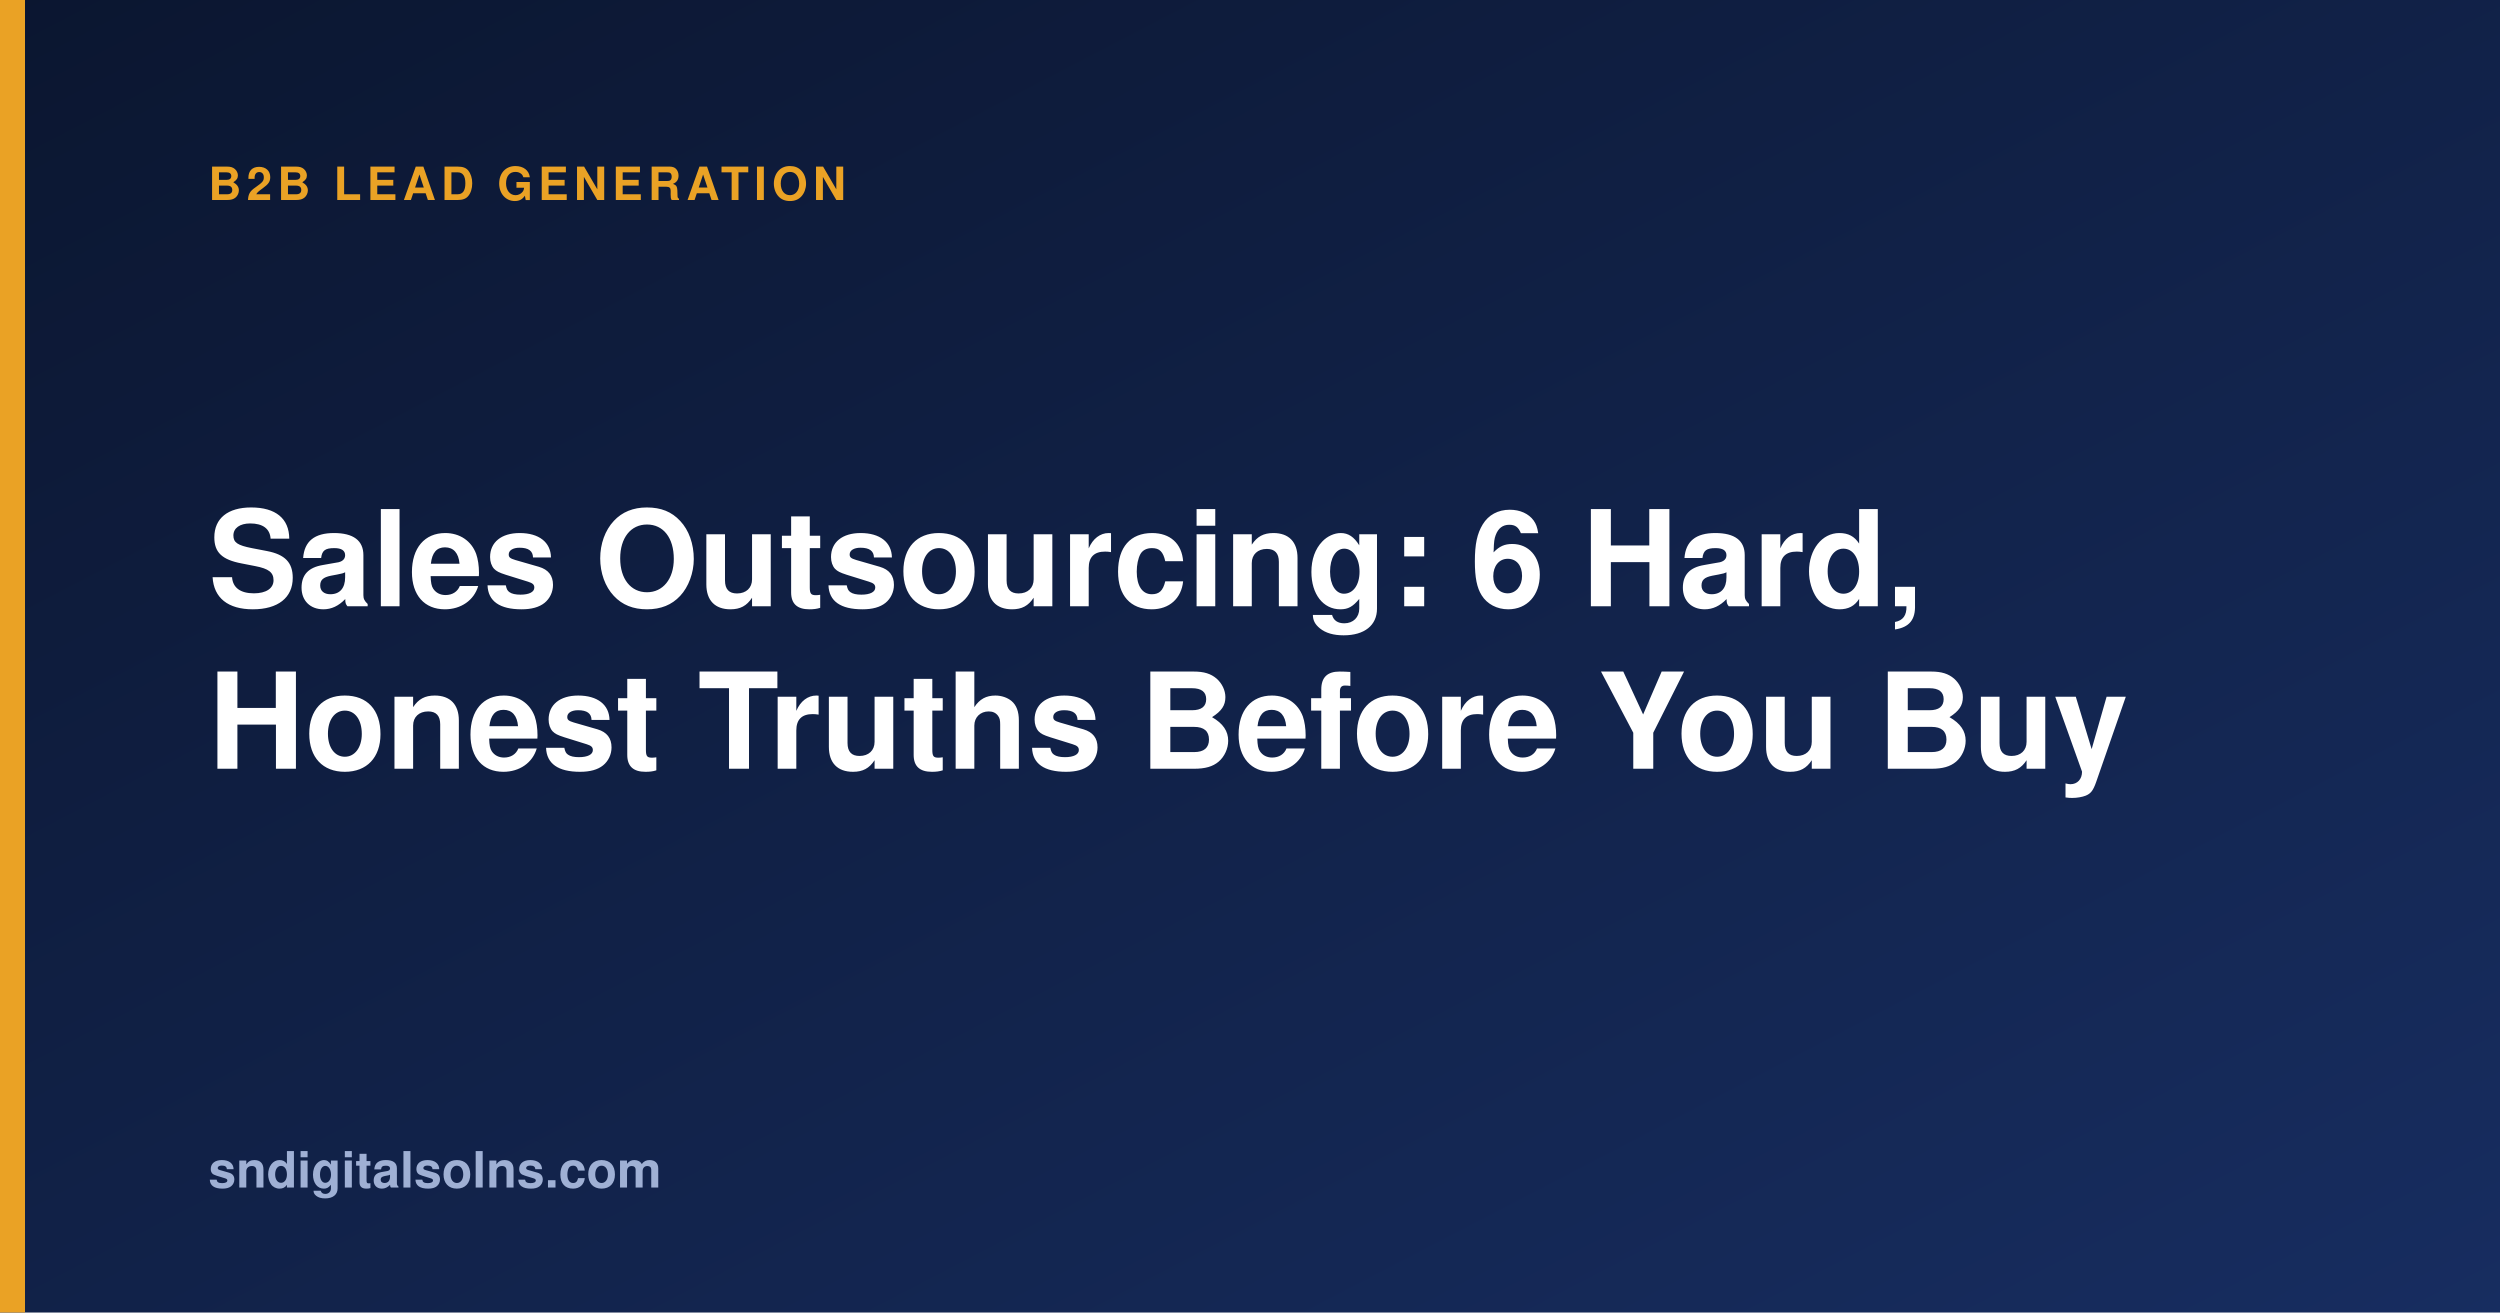
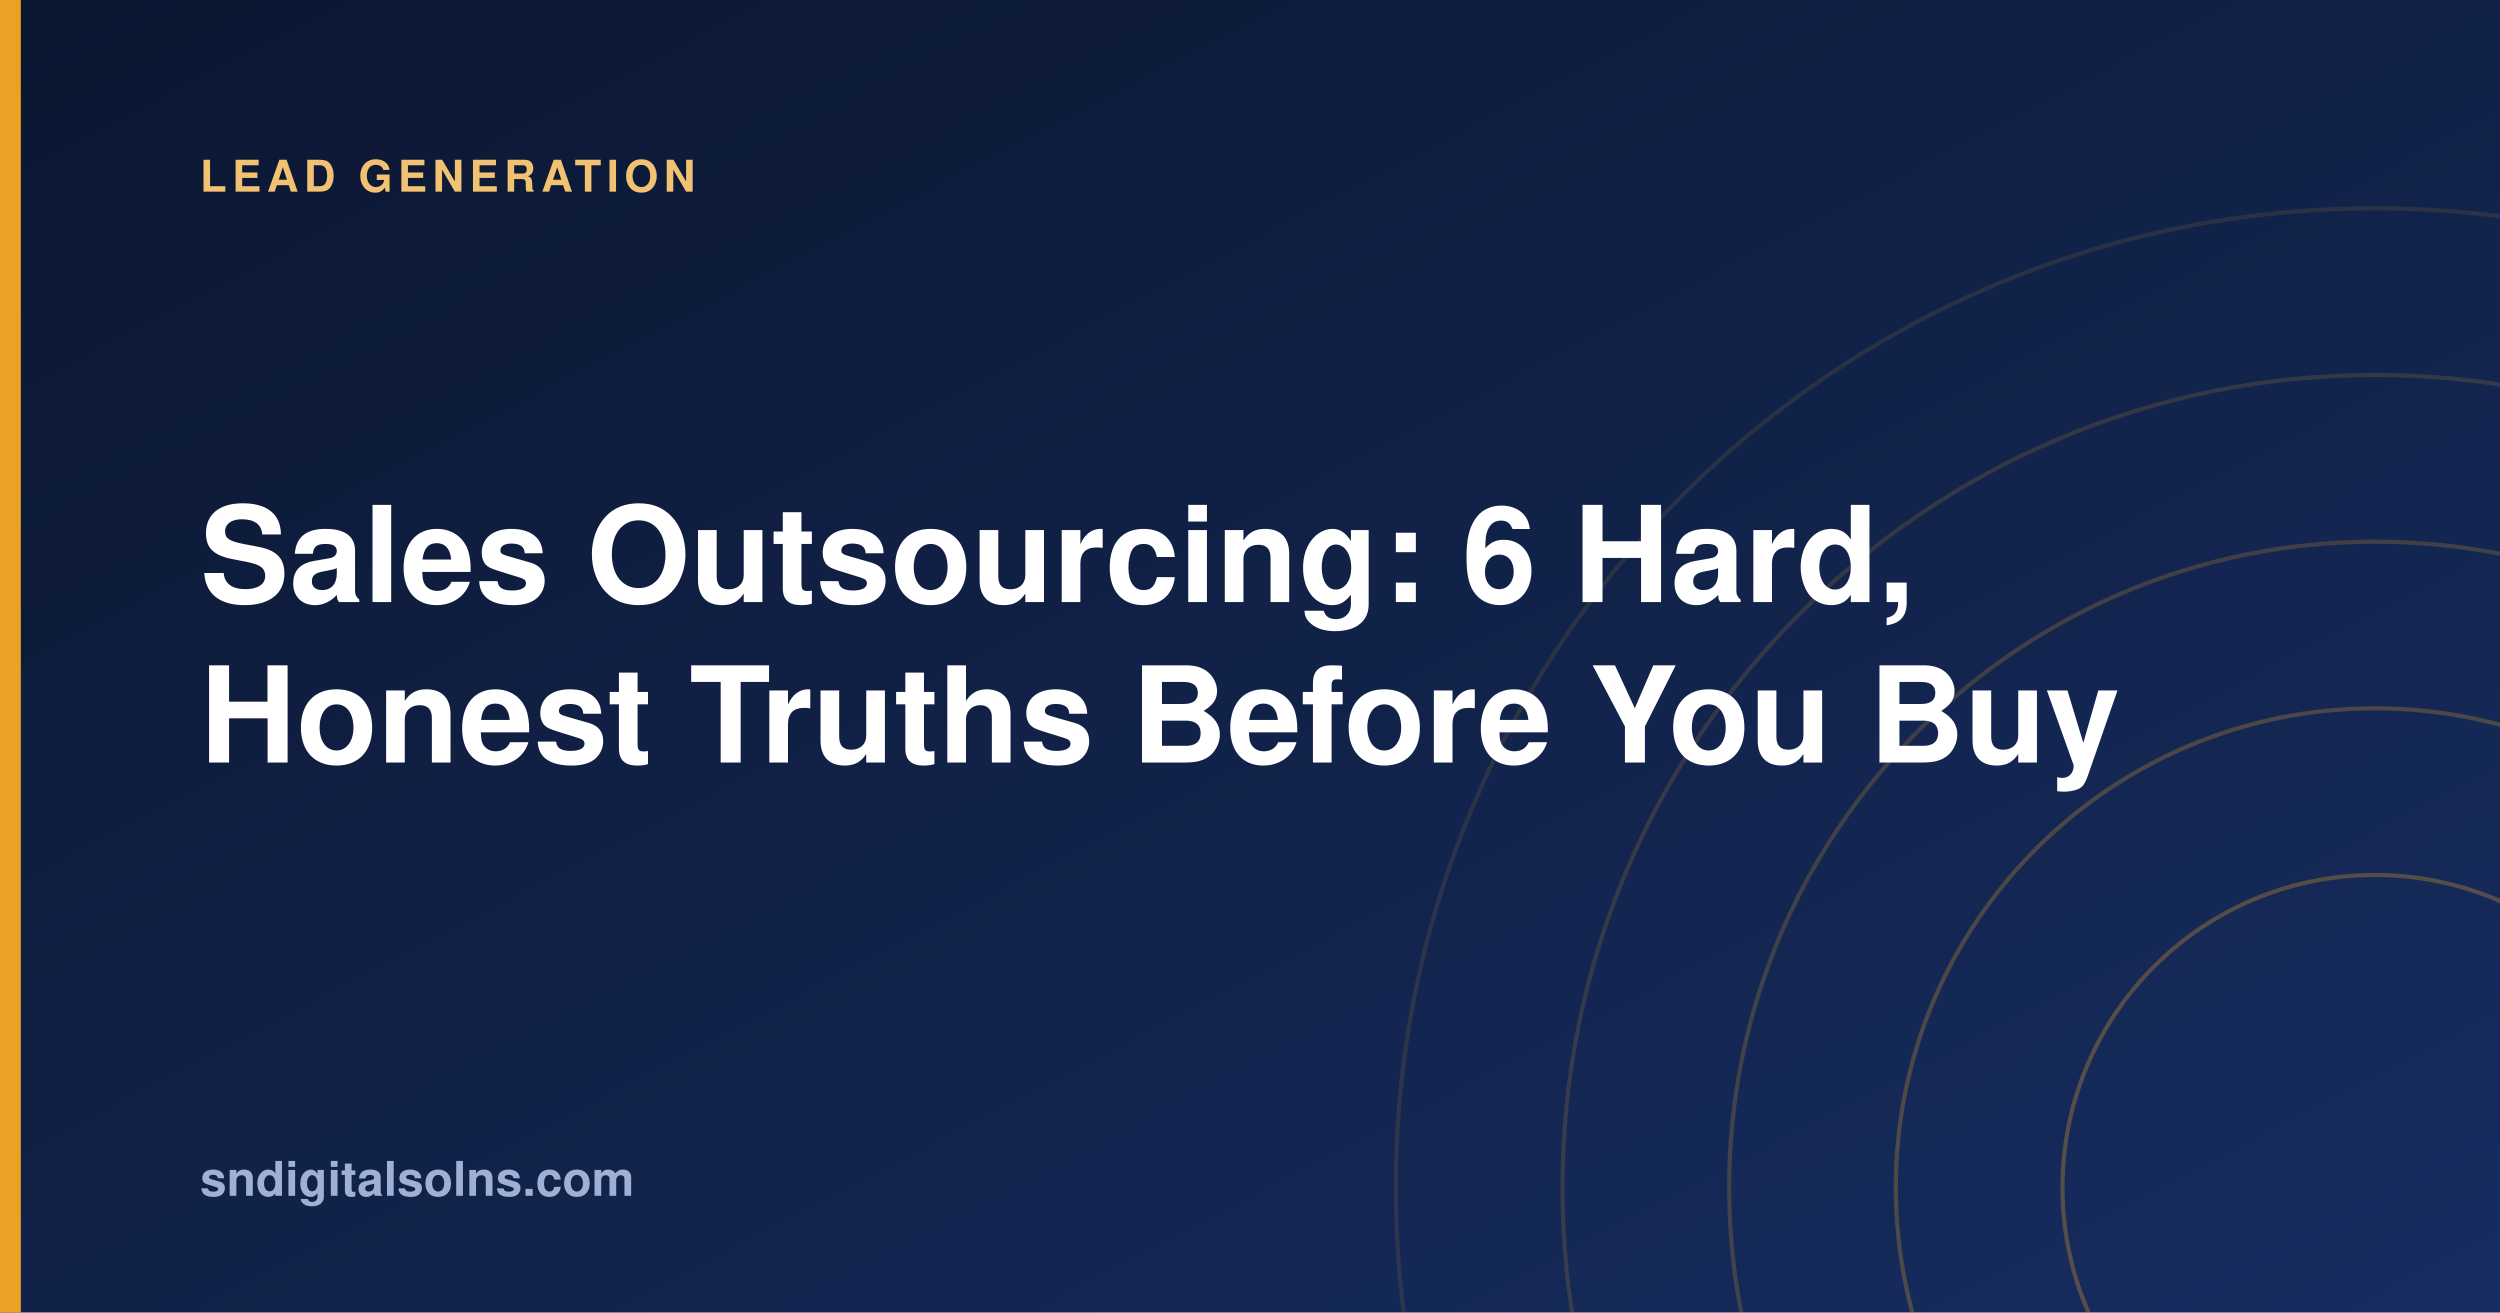
<svg xmlns="http://www.w3.org/2000/svg" width="1200" height="630" viewBox="0 0 1200 630" role="img">
  <defs>
-     <linearGradient id="bg" x1="0" y1="0" x2="1" y2="1">
+     <linearGradient id="g" x1="0" y1="0" x2="1" y2="1">
      <stop offset="0" stop-color="#0b1630" />
      <stop offset="1" stop-color="#172d60" />
    </linearGradient>
+     <clipPath id="c">
+       <rect width="1200" height="630" />
+     </clipPath>
  </defs>
-   <rect width="1200" height="630" fill="url(#bg)" />
-   <rect x="0" y="0" width="12" height="630" fill="#eaa225" />
-   <text x="100" y="96" fill="#eaa225" font-family="Helvetica,Arial,sans-serif" font-size="22" font-weight="700" letter-spacing="2.5">B2B LEAD GENERATION</text>
-   <text fill="#ffffff" font-family="Helvetica,Arial,sans-serif" font-size="64" font-weight="800">
-     <tspan x="100" y="291">Sales Outsourcing: 6 Hard,</tspan>
-     <tspan x="100" y="369">Honest Truths Before You Buy</tspan>
+   <rect width="1200" height="630" fill="url(#g)" />
+   <g clip-path="url(#c)">
+     <circle cx="1140" cy="570" r="150" fill="none" stroke="#eaa225" stroke-opacity="0.30" stroke-width="2" />
+     <circle cx="1140" cy="570" r="230" fill="none" stroke="#eaa225" stroke-opacity="0.26" stroke-width="2" />
+     <circle cx="1140" cy="570" r="310" fill="none" stroke="#eaa225" stroke-opacity="0.21" stroke-width="2" />
+     <circle cx="1140" cy="570" r="390" fill="none" stroke="#eaa225" stroke-opacity="0.16" stroke-width="2" />
+     <circle cx="1140" cy="570" r="470" fill="none" stroke="#eaa225" stroke-opacity="0.12" stroke-width="2" />
+   </g>
+   <rect x="0" y="0" width="10" height="630" fill="#eaa225" />
+   <text x="96" y="92" fill="#f1c271" font-family="Helvetica Neue,Helvetica,Arial,sans-serif" font-size="21" font-weight="700" letter-spacing="2.6">LEAD GENERATION</text>
+   <text fill="#ffffff" font-family="Helvetica Neue,Helvetica,Arial,sans-serif" font-size="64" font-weight="800">
+     <tspan x="96" y="289">Sales Outsourcing: 6 Hard,</tspan>
+     <tspan x="96" y="366">Honest Truths Before You Buy</tspan>
  </text>
-   <text x="100" y="570" fill="#9fb0d4" font-family="Helvetica,Arial,sans-serif" font-size="24" font-weight="600">sndigitalsolns.com</text>
+   <text x="96" y="574" fill="#9fb0d4" font-family="Helvetica Neue,Helvetica,Arial,sans-serif" font-size="23" font-weight="600">sndigitalsolns.com</text>
</svg>
